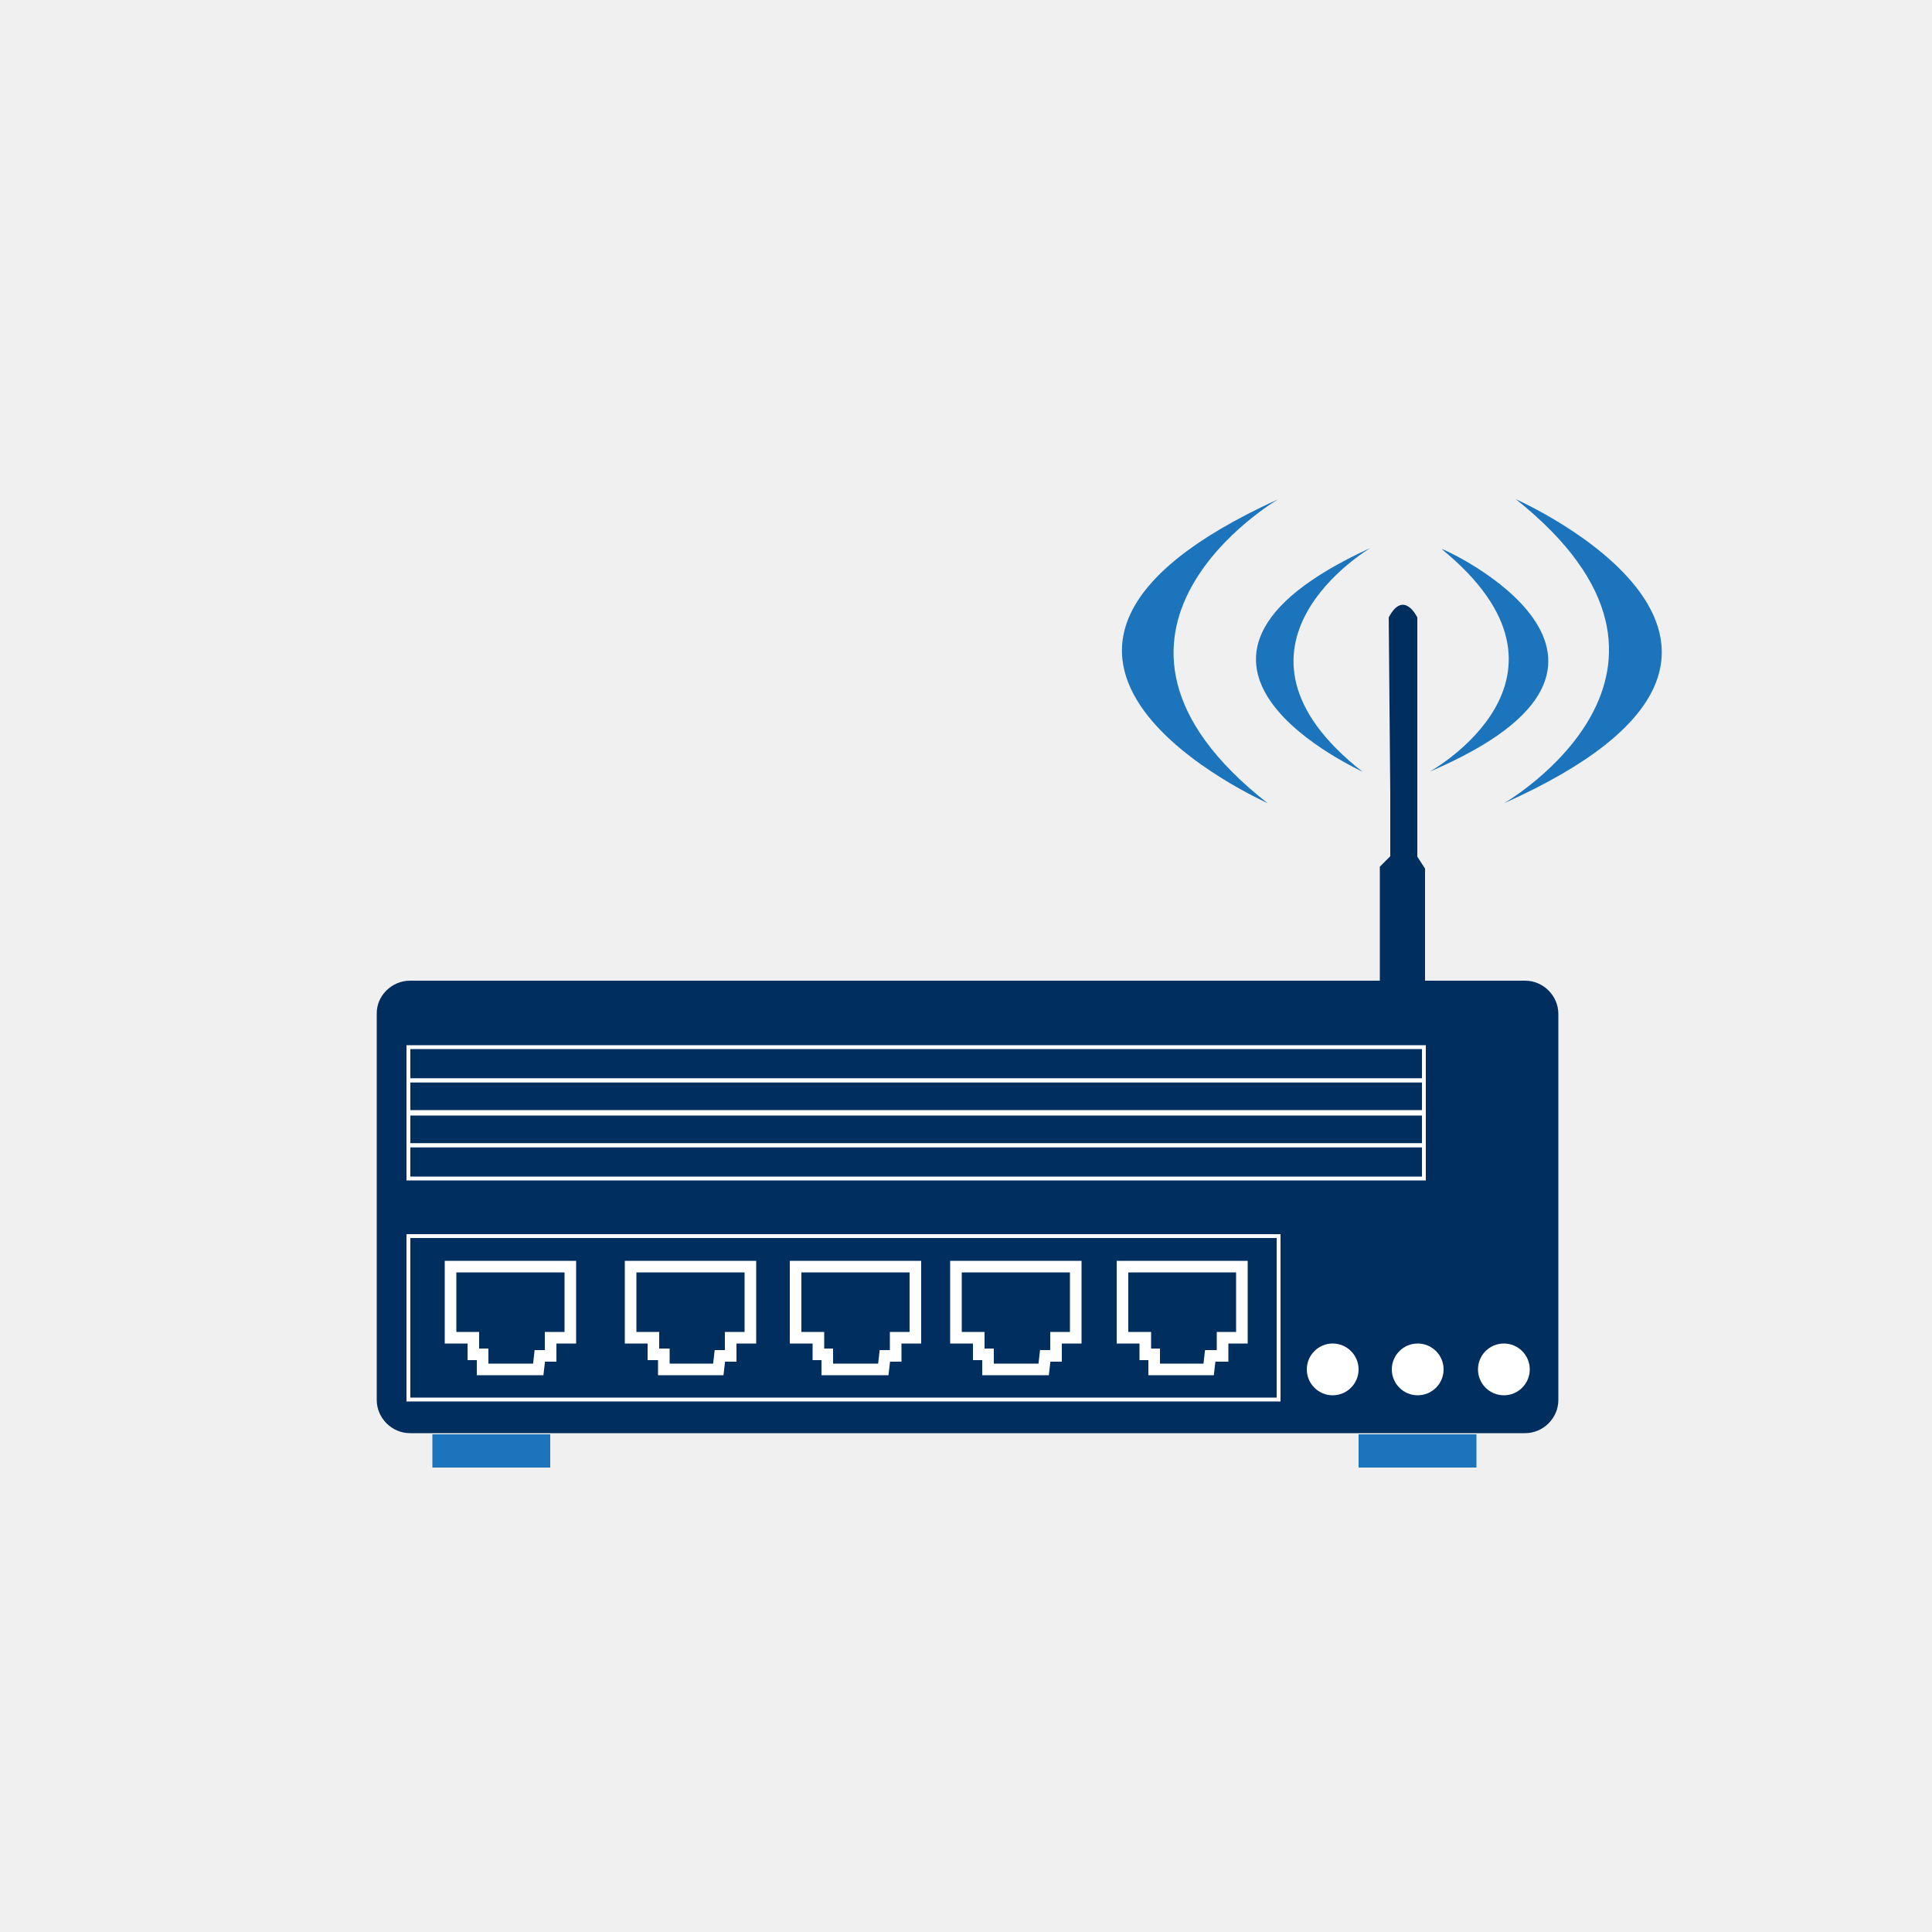
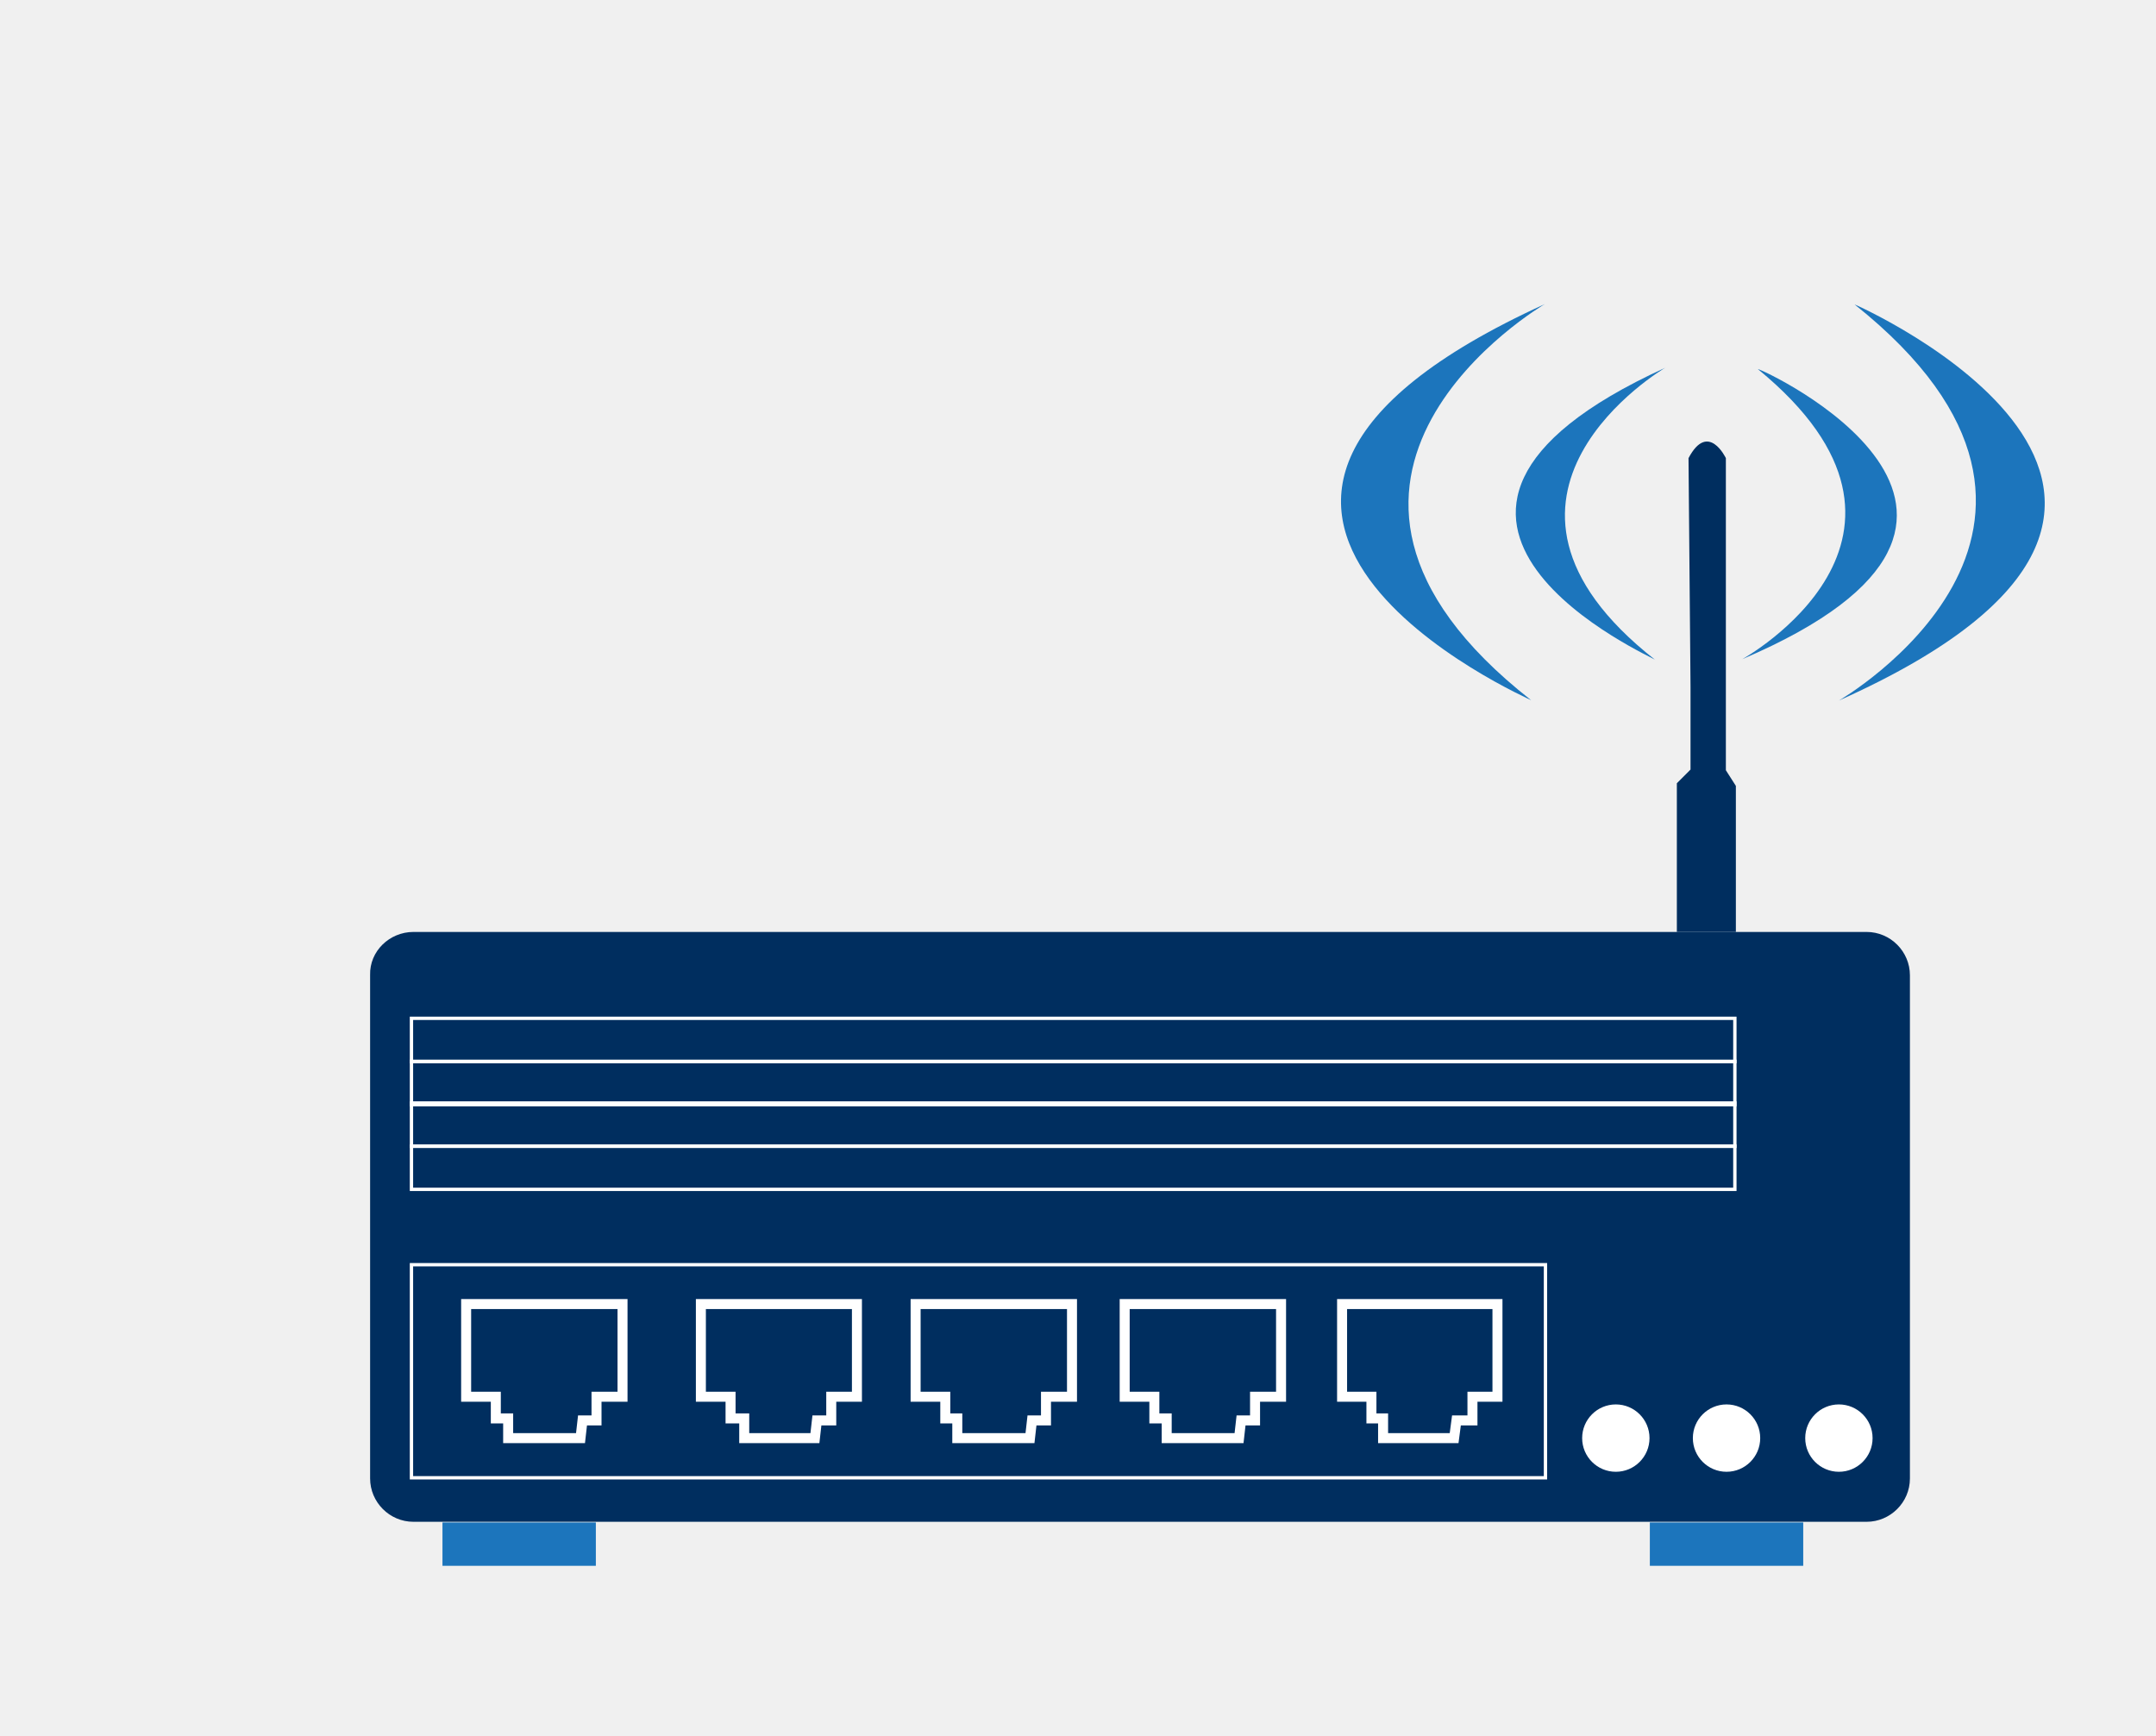
- <svg xmlns="http://www.w3.org/2000/svg" version="1.1" id="Layer_1" x="0px" y="0px" viewBox="0 0 500 500" enable-background="new 0 0 500 500" xml:space="preserve">
-   <path fill="#002E5F" d="M106.1,253.8h288.6c4.7,0,8.6,3.9,8.6,8.6v99.9c0,4.7-3.9,8.6-8.6,8.6H106.1c-4.7,0-8.6-3.9-8.6-8.6v-99.9  C97.4,257.7,101.4,253.8,106.1,253.8z" />
-   <polygon fill="none" stroke="#FFFFFF" stroke-width="3" stroke-miterlimit="10" points="290.5,327.8 321.4,327.8 321.4,346.2   316.4,346.2 316.4,350.9 313.2,350.9 312.8,354.4 298.7,354.4 298.7,350.5 296.4,350.5 296.4,346.2 290.5,346.2 " />
-   <polygon fill="none" stroke="#FFFFFF" stroke-width="3" stroke-miterlimit="10" points="247.4,327.8 278.4,327.8 278.4,346.2   273.3,346.2 273.3,350.9 270.5,350.9 270.1,354.4 255.7,354.4 255.7,350.5 253.3,350.5 253.3,346.2 247.4,346.2 " />
-   <polygon fill="none" stroke="#FFFFFF" stroke-width="3" stroke-miterlimit="10" points="205.9,327.8 236.9,327.8 236.9,346.2   231.8,346.2 231.8,350.9 229,350.9 228.6,354.4 214.1,354.4 214.1,350.5 211.8,350.5 211.8,346.2 205.9,346.2 " />
-   <polygon fill="none" stroke="#FFFFFF" stroke-width="3" stroke-miterlimit="10" points="116.6,327.8 147.6,327.8 147.6,346.2   142.5,346.2 142.5,350.9 139.7,350.9 139.3,354.4 124.9,354.4 124.9,350.5 122.5,350.5 122.5,346.2 116.6,346.2 " />
-   <polygon fill="none" stroke="#FFFFFF" stroke-width="3" stroke-miterlimit="10" points="163.2,327.8 194.2,327.8 194.2,346.2   189.1,346.2 189.1,350.9 186.3,350.9 185.9,354.4 171.8,354.4 171.8,350.5 169.1,350.5 169.1,346.2 163.2,346.2 " />
-   <rect x="111.9" y="371.2" fill="#1C75BC" width="30.5" height="8.6" />
-   <rect x="105.7" y="279.6" fill="none" stroke="#FFFFFF" stroke-miterlimit="10" width="262.8" height="8.6" />
-   <rect x="105.7" y="271" fill="none" stroke="#FFFFFF" stroke-miterlimit="10" width="262.8" height="8.6" />
-   <rect x="105.7" y="287.8" fill="none" stroke="#FFFFFF" stroke-miterlimit="10" width="262.8" height="8.6" />
-   <rect x="105.7" y="296.4" fill="none" stroke="#FFFFFF" stroke-miterlimit="10" width="262.8" height="8.6" />
-   <rect x="351.6" y="371.2" fill="#1C75BC" width="30.5" height="8.6" />
-   <rect x="105.7" y="319.9" fill="none" stroke="#FFFFFF" stroke-miterlimit="10" width="225.2" height="42.3" />
-   <circle fill="#FFFFFF" cx="389.2" cy="354.4" r="6.7" />
-   <circle fill="#FFFFFF" cx="366.9" cy="354.4" r="6.7" />
-   <circle fill="#FFFFFF" cx="344.9" cy="354.4" r="6.7" />
-   <path fill="#002E5F" d="M357.1,253.8h11.7v-29l-2-3.1v-61.9c0,0-3.5-7.4-7.4,0l0.4,45.4v16.4l-2.7,2.7V253.8z" />
-   <path fill="#1C75BC" d="M330.8,129.2c0,0-59.1,34.5-2.7,78.7C328.5,207.9,241.2,170,330.8,129.2z" />
-   <path fill="#1C75BC" d="M389.2,207.9c0,0,59.1-34.1,3.1-78.7C392.3,129.2,479.3,167.6,389.2,207.9z" />
-   <path fill="#1C75BC" d="M354.7,141.8c0,0-43.5,25.5-2,58C353.2,199.7,288.9,171.9,354.7,141.8z" />
-   <path fill="#1C75BC" d="M370,199.7c0,0,43.9-24.3,3.1-57.6C373.5,141.8,437,171.1,370,199.7z" />
+ <svg xmlns="http://www.w3.org/2000/svg" version="1.1" id="Layer_1" x="0px" y="0px" viewBox="19 330.6 646.6 520.5" enable-background="new 19 330.6 646.6 520.5" xml:space="preserve">
+   <path fill="#002E5F" d="M143,610.1h435.8c7.2,0,13,5.9,13,13v150.9c0,7.2-5.9,13-13,13H143c-7.2,0-13-5.9-13-13V623  C129.8,615.9,135.8,610.1,143,610.1z" />
+   <polygon fill="none" stroke="#FFFFFF" stroke-width="3" stroke-miterlimit="10" points="421.5,721.7 468.1,721.7 468.1,749.5   460.6,749.5 460.6,756.6 455.8,756.6 455.1,761.9 433.8,761.9 433.8,756 430.3,756 430.3,749.5 421.5,749.5 " />
+   <polygon fill="none" stroke="#FFFFFF" stroke-width="3" stroke-miterlimit="10" points="356.3,721.7 403.2,721.7 403.2,749.5   395.4,749.5 395.4,756.6 391.2,756.6 390.6,761.9 368.9,761.9 368.9,756 365.2,756 365.2,749.5 356.3,749.5 " />
+   <polygon fill="none" stroke="#FFFFFF" stroke-width="3" stroke-miterlimit="10" points="293.6,721.7 340.5,721.7 340.5,749.5   332.7,749.5 332.7,756.6 328.5,756.6 327.9,761.9 306.1,761.9 306.1,756 302.5,756 302.5,749.5 293.6,749.5 " />
+   <polygon fill="none" stroke="#FFFFFF" stroke-width="3" stroke-miterlimit="10" points="158.8,721.7 205.7,721.7 205.7,749.5   197.9,749.5 197.9,756.6 193.7,756.6 193.1,761.9 171.4,761.9 171.4,756 167.7,756 167.7,749.5 158.8,749.5 " />
+   <polygon fill="none" stroke="#FFFFFF" stroke-width="3" stroke-miterlimit="10" points="229.2,721.7 276,721.7 276,749.5   268.3,749.5 268.3,756.6 264,756.6 263.4,761.9 242.2,761.9 242.2,756 238.1,756 238.1,749.5 229.2,749.5 " />
+   <rect x="151.7" y="787.2" fill="#1C75BC" width="46" height="13" />
+   <rect x="142.4" y="648.9" fill="none" stroke="#FFFFFF" stroke-miterlimit="10" width="396.9" height="13" />
+   <rect x="142.4" y="636" fill="none" stroke="#FFFFFF" stroke-miterlimit="10" width="396.9" height="13" />
+   <rect x="142.4" y="661.4" fill="none" stroke="#FFFFFF" stroke-miterlimit="10" width="396.9" height="13" />
+   <rect x="142.4" y="674.3" fill="none" stroke="#FFFFFF" stroke-miterlimit="10" width="396.9" height="13" />
+   <rect x="513.8" y="787.2" fill="#1C75BC" width="46" height="13" />
+   <rect x="142.4" y="709.9" fill="none" stroke="#FFFFFF" stroke-miterlimit="10" width="340.1" height="63.9" />
+   <circle fill="#FFFFFF" cx="570.5" cy="761.9" r="10.1" />
+   <circle fill="#FFFFFF" cx="536.8" cy="761.9" r="10.1" />
+   <circle fill="#FFFFFF" cx="503.6" cy="761.9" r="10.1" />
+   <path fill="#002E5F" d="M522,610.1h17.6v-43.8l-3-4.7V468c0,0-5.3-11.2-11.2,0l0.6,68.6v24.8l-4.1,4.1V610.1z" />
+   <path fill="#1C75BC" d="M482.3,421.8c0,0-89.2,52.1-4.1,118.8C478.8,540.7,346.9,483.5,482.3,421.8z" />
+   <path fill="#1C75BC" d="M570.5,540.7c0,0,89.2-51.5,4.7-118.8C575.2,421.8,706.6,479.8,570.5,540.7z" />
+   <path fill="#1C75BC" d="M518.4,440.9c0,0-65.6,38.5-3,87.6C516.1,528.3,419,486.3,518.4,440.9z" />
+   <path fill="#1C75BC" d="M541.5,528.3c0,0,66.3-36.6,4.7-87C546.8,440.9,642.7,485.1,541.5,528.3z" />
</svg>
